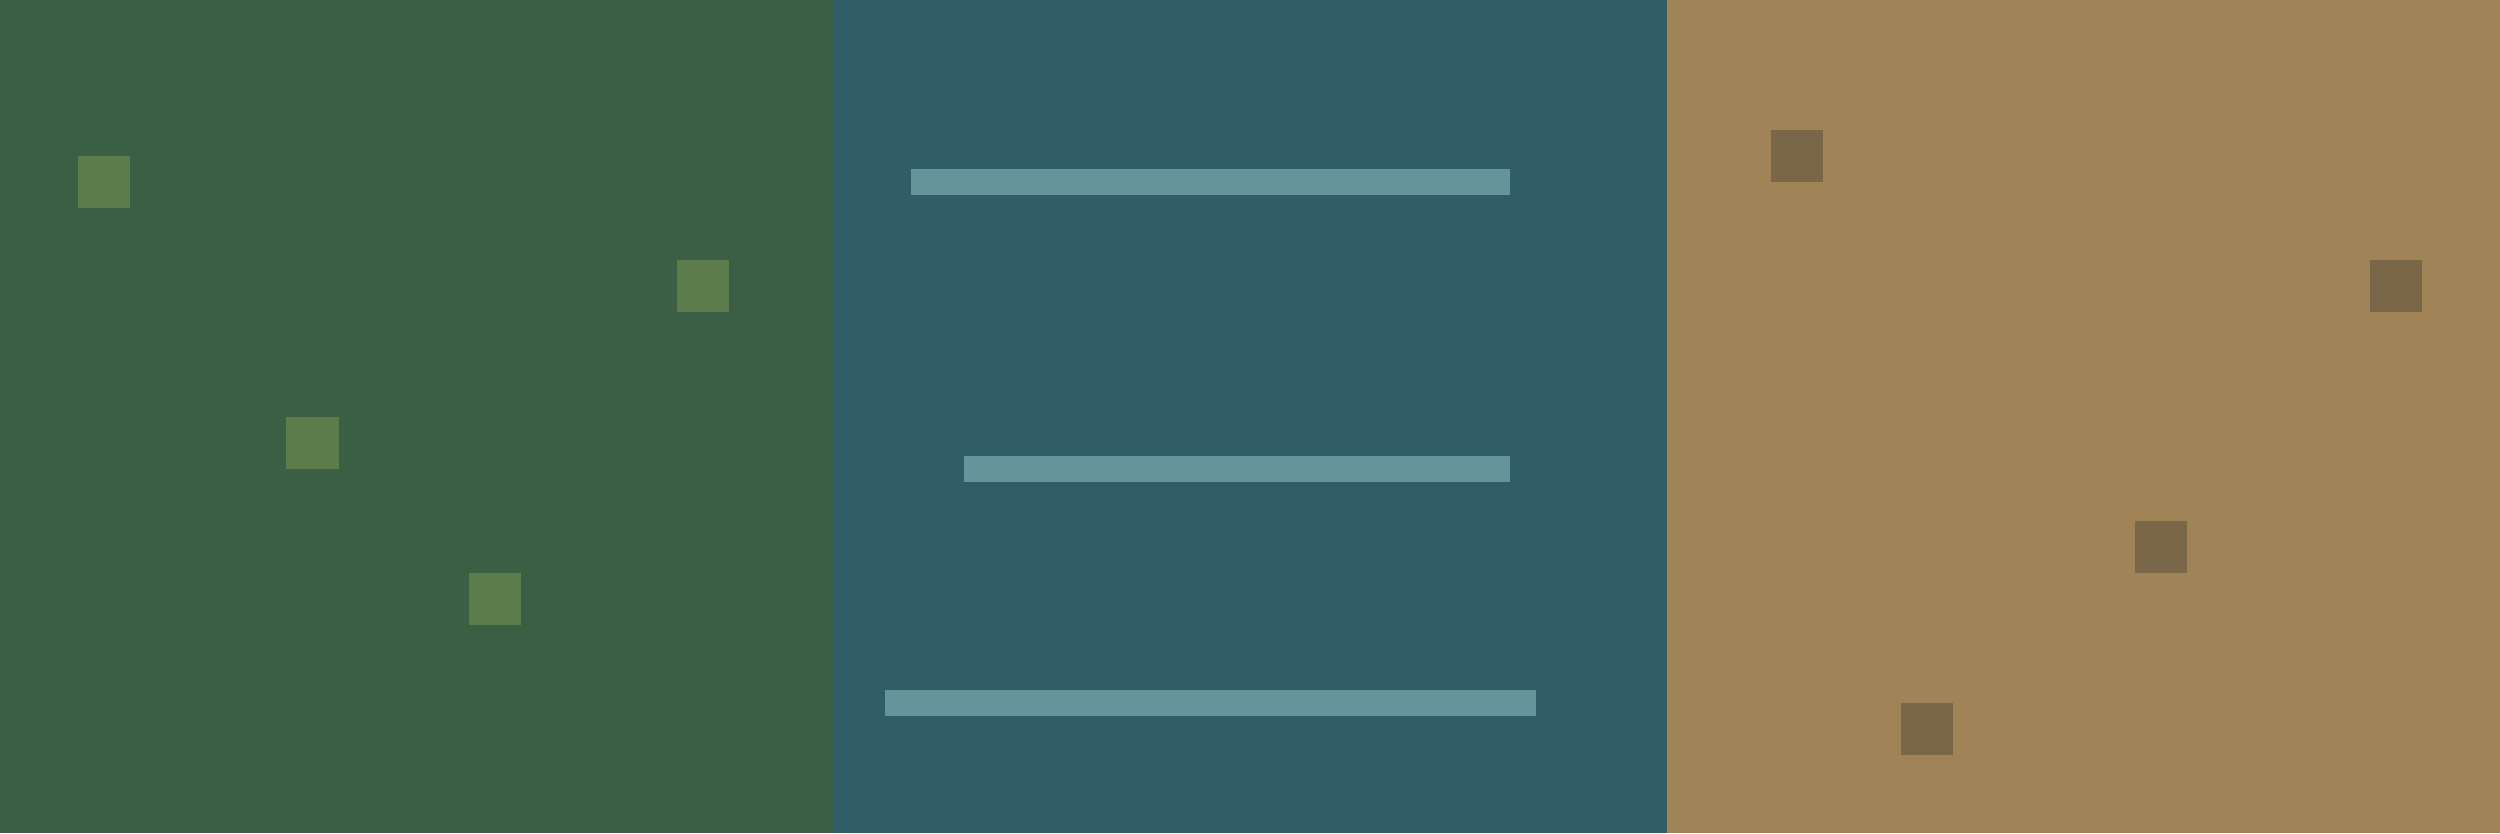
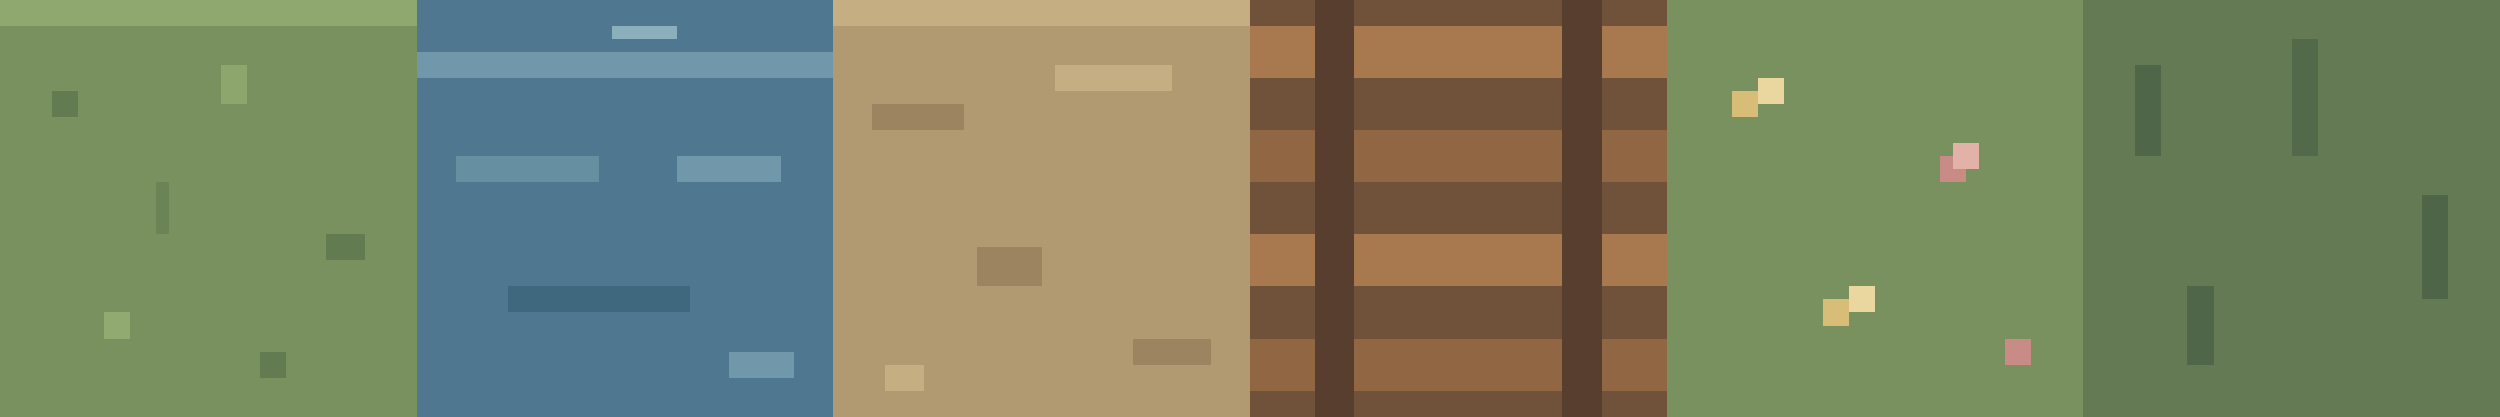
- <svg xmlns="http://www.w3.org/2000/svg" width="96" height="32" shape-rendering="crispEdges">
-   <rect width="32" height="32" fill="#3b5f45" />
-   <g fill="#5d7c4c">
-     <rect x="3" y="6" width="2" height="2" />
-     <rect x="18" y="22" width="2" height="2" />
-     <rect x="26" y="10" width="2" height="2" />
-     <rect x="11" y="16" width="2" height="2" />
+ <svg xmlns="http://www.w3.org/2000/svg" width="192" height="32" viewBox="0 0 192 32" shape-rendering="crispEdges">
+   <rect width="192" height="32" fill="none" />
+   <g transform="translate(0)">
+     <rect width="32" height="32" fill="#78915f" />
+     <rect y="0" width="32" height="2" fill="#8fa86f" />
+     <rect x="4" y="7" width="2" height="2" fill="#627b50" />
+     <rect x="17" y="5" width="2" height="3" fill="#8da66d" />
+     <rect x="25" y="18" width="3" height="2" fill="#627b50" />
+     <rect x="8" y="24" width="2" height="2" fill="#91aa72" />
+     <rect x="20" y="27" width="2" height="2" fill="#627b50" />
+     <rect x="12" y="14" width="1" height="4" fill="#6a8455" />
  </g>
-   <rect x="32" width="32" height="32" fill="#315d68" />
-   <g stroke="#64959a">
-     <path d="M35 7h23M37 18h21M34 27h25" />
+   <g transform="translate(32)">
+     <rect width="32" height="32" fill="#4f7890" />
+     <rect y="4" width="32" height="2" fill="#7198aa" />
+     <rect x="3" y="12" width="11" height="2" fill="#668fa2" />
+     <rect x="20" y="12" width="8" height="2" fill="#7198aa" />
+     <rect x="7" y="22" width="14" height="2" fill="#3f687e" />
+     <rect x="24" y="27" width="5" height="2" fill="#7198aa" />
+     <rect x="15" y="2" width="5" height="1" fill="#8cafbc" />
  </g>
-   <rect x="64" width="32" height="32" fill="#a08458" />
-   <g fill="#796747">
-     <rect x="68" y="5" width="2" height="2" />
-     <rect x="82" y="20" width="2" height="2" />
-     <rect x="91" y="10" width="2" height="2" />
-     <rect x="73" y="27" width="2" height="2" />
+   <g transform="translate(64)">
+     <rect width="32" height="32" fill="#b19a72" />
+     <rect y="0" width="32" height="2" fill="#c4ae82" />
+     <rect x="3" y="8" width="7" height="2" fill="#9b845f" />
+     <rect x="17" y="5" width="9" height="2" fill="#c5af82" />
+     <rect x="11" y="19" width="5" height="3" fill="#9b845f" />
+     <rect x="23" y="26" width="6" height="2" fill="#9b845f" />
+     <rect x="4" y="28" width="3" height="2" fill="#c5af82" />
+   </g>
+   <g transform="translate(96)">
+     <rect width="32" height="32" fill="#70523b" />
+     <rect y="2" width="32" height="4" fill="#a8794f" />
+     <rect y="10" width="32" height="4" fill="#916643" />
+     <rect y="18" width="32" height="4" fill="#a8794f" />
+     <rect y="26" width="32" height="4" fill="#916643" />
+     <rect x="5" width="3" height="32" fill="#573e2f" />
+     <rect x="24" width="3" height="32" fill="#573e2f" />
+   </g>
+   <g transform="translate(128)">
+     <rect width="32" height="32" fill="#78915f" />
+     <rect x="5" y="7" width="2" height="2" fill="#d7bd78" />
+     <rect x="7" y="6" width="2" height="2" fill="#ead7a0" />
+     <rect x="21" y="12" width="2" height="2" fill="#c98b86" />
+     <rect x="22" y="11" width="2" height="2" fill="#e2b1a7" />
+     <rect x="12" y="23" width="2" height="2" fill="#d7bd78" />
+     <rect x="14" y="22" width="2" height="2" fill="#ead7a0" />
+     <rect x="26" y="26" width="2" height="2" fill="#c98b86" />
+   </g>
+   <g transform="translate(160)">
+     <rect width="32" height="32" fill="#637a55" />
+     <rect x="4" y="5" width="2" height="7" fill="#506648" />
+     <rect x="16" y="3" width="2" height="9" fill="#526a49" />
+     <rect x="26" y="15" width="2" height="8" fill="#4f6547" />
+     <rect x="8" y="22" width="2" height="6" fill="#506648" />
  </g>
</svg>
